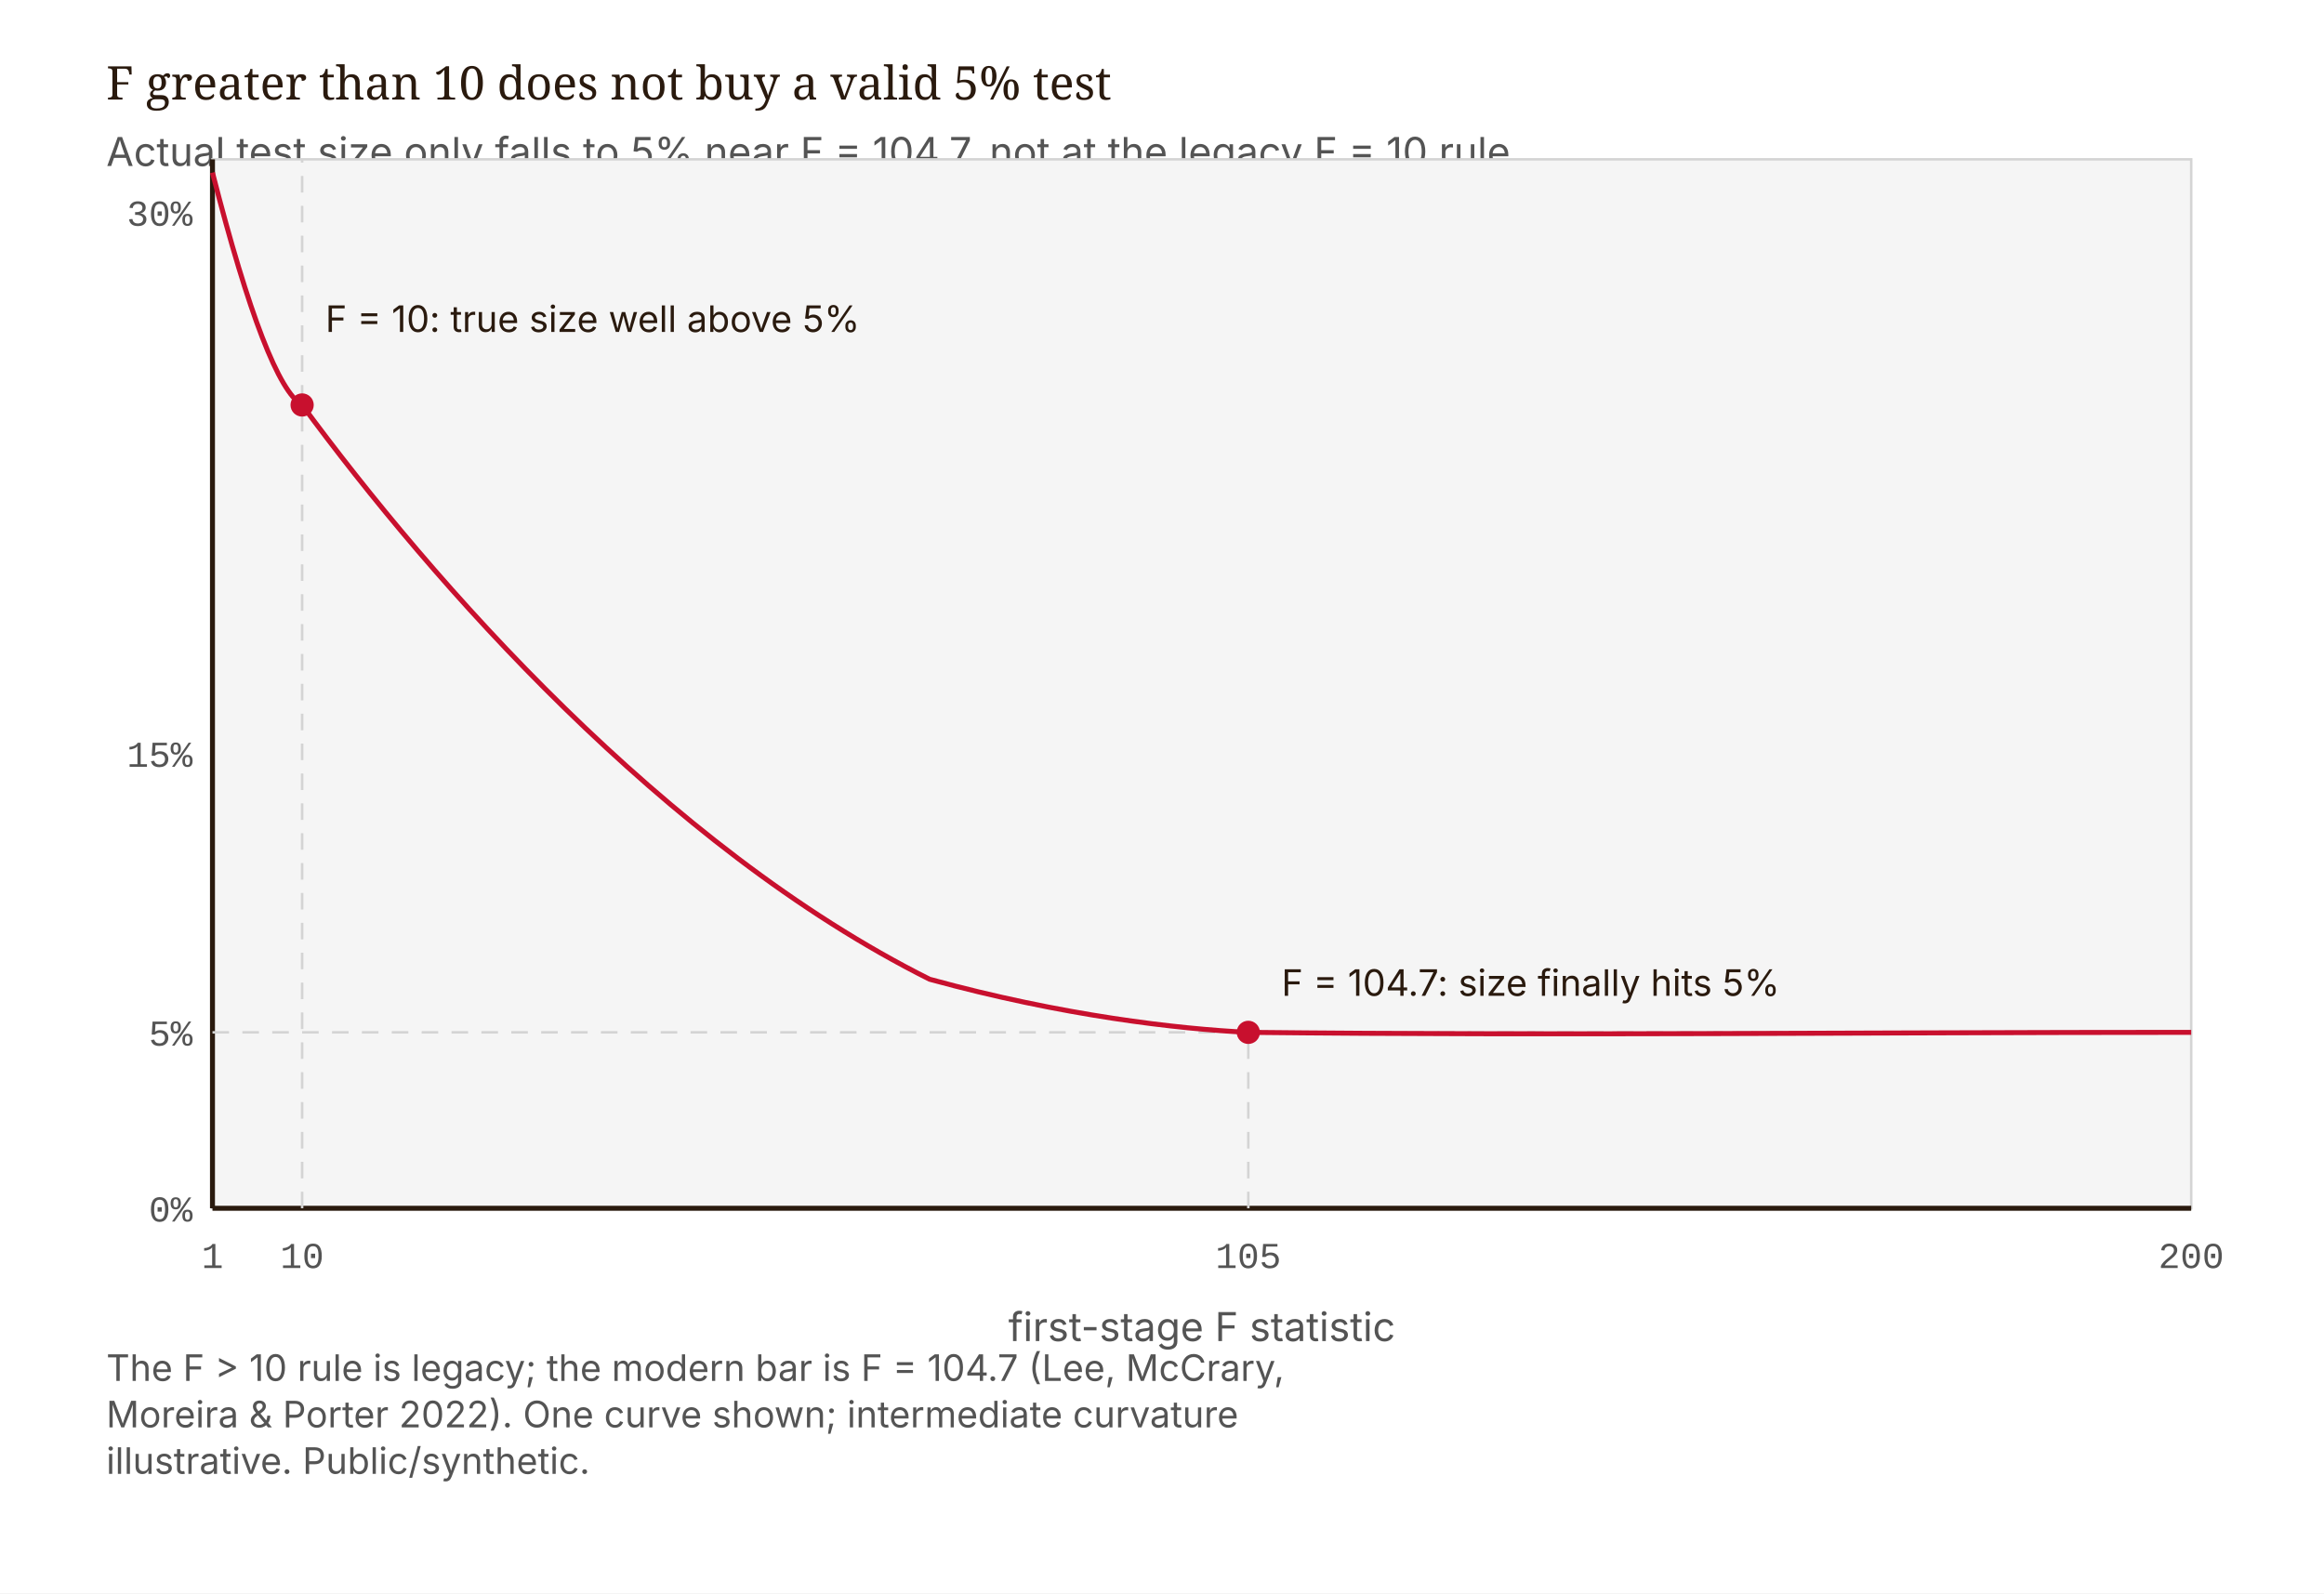
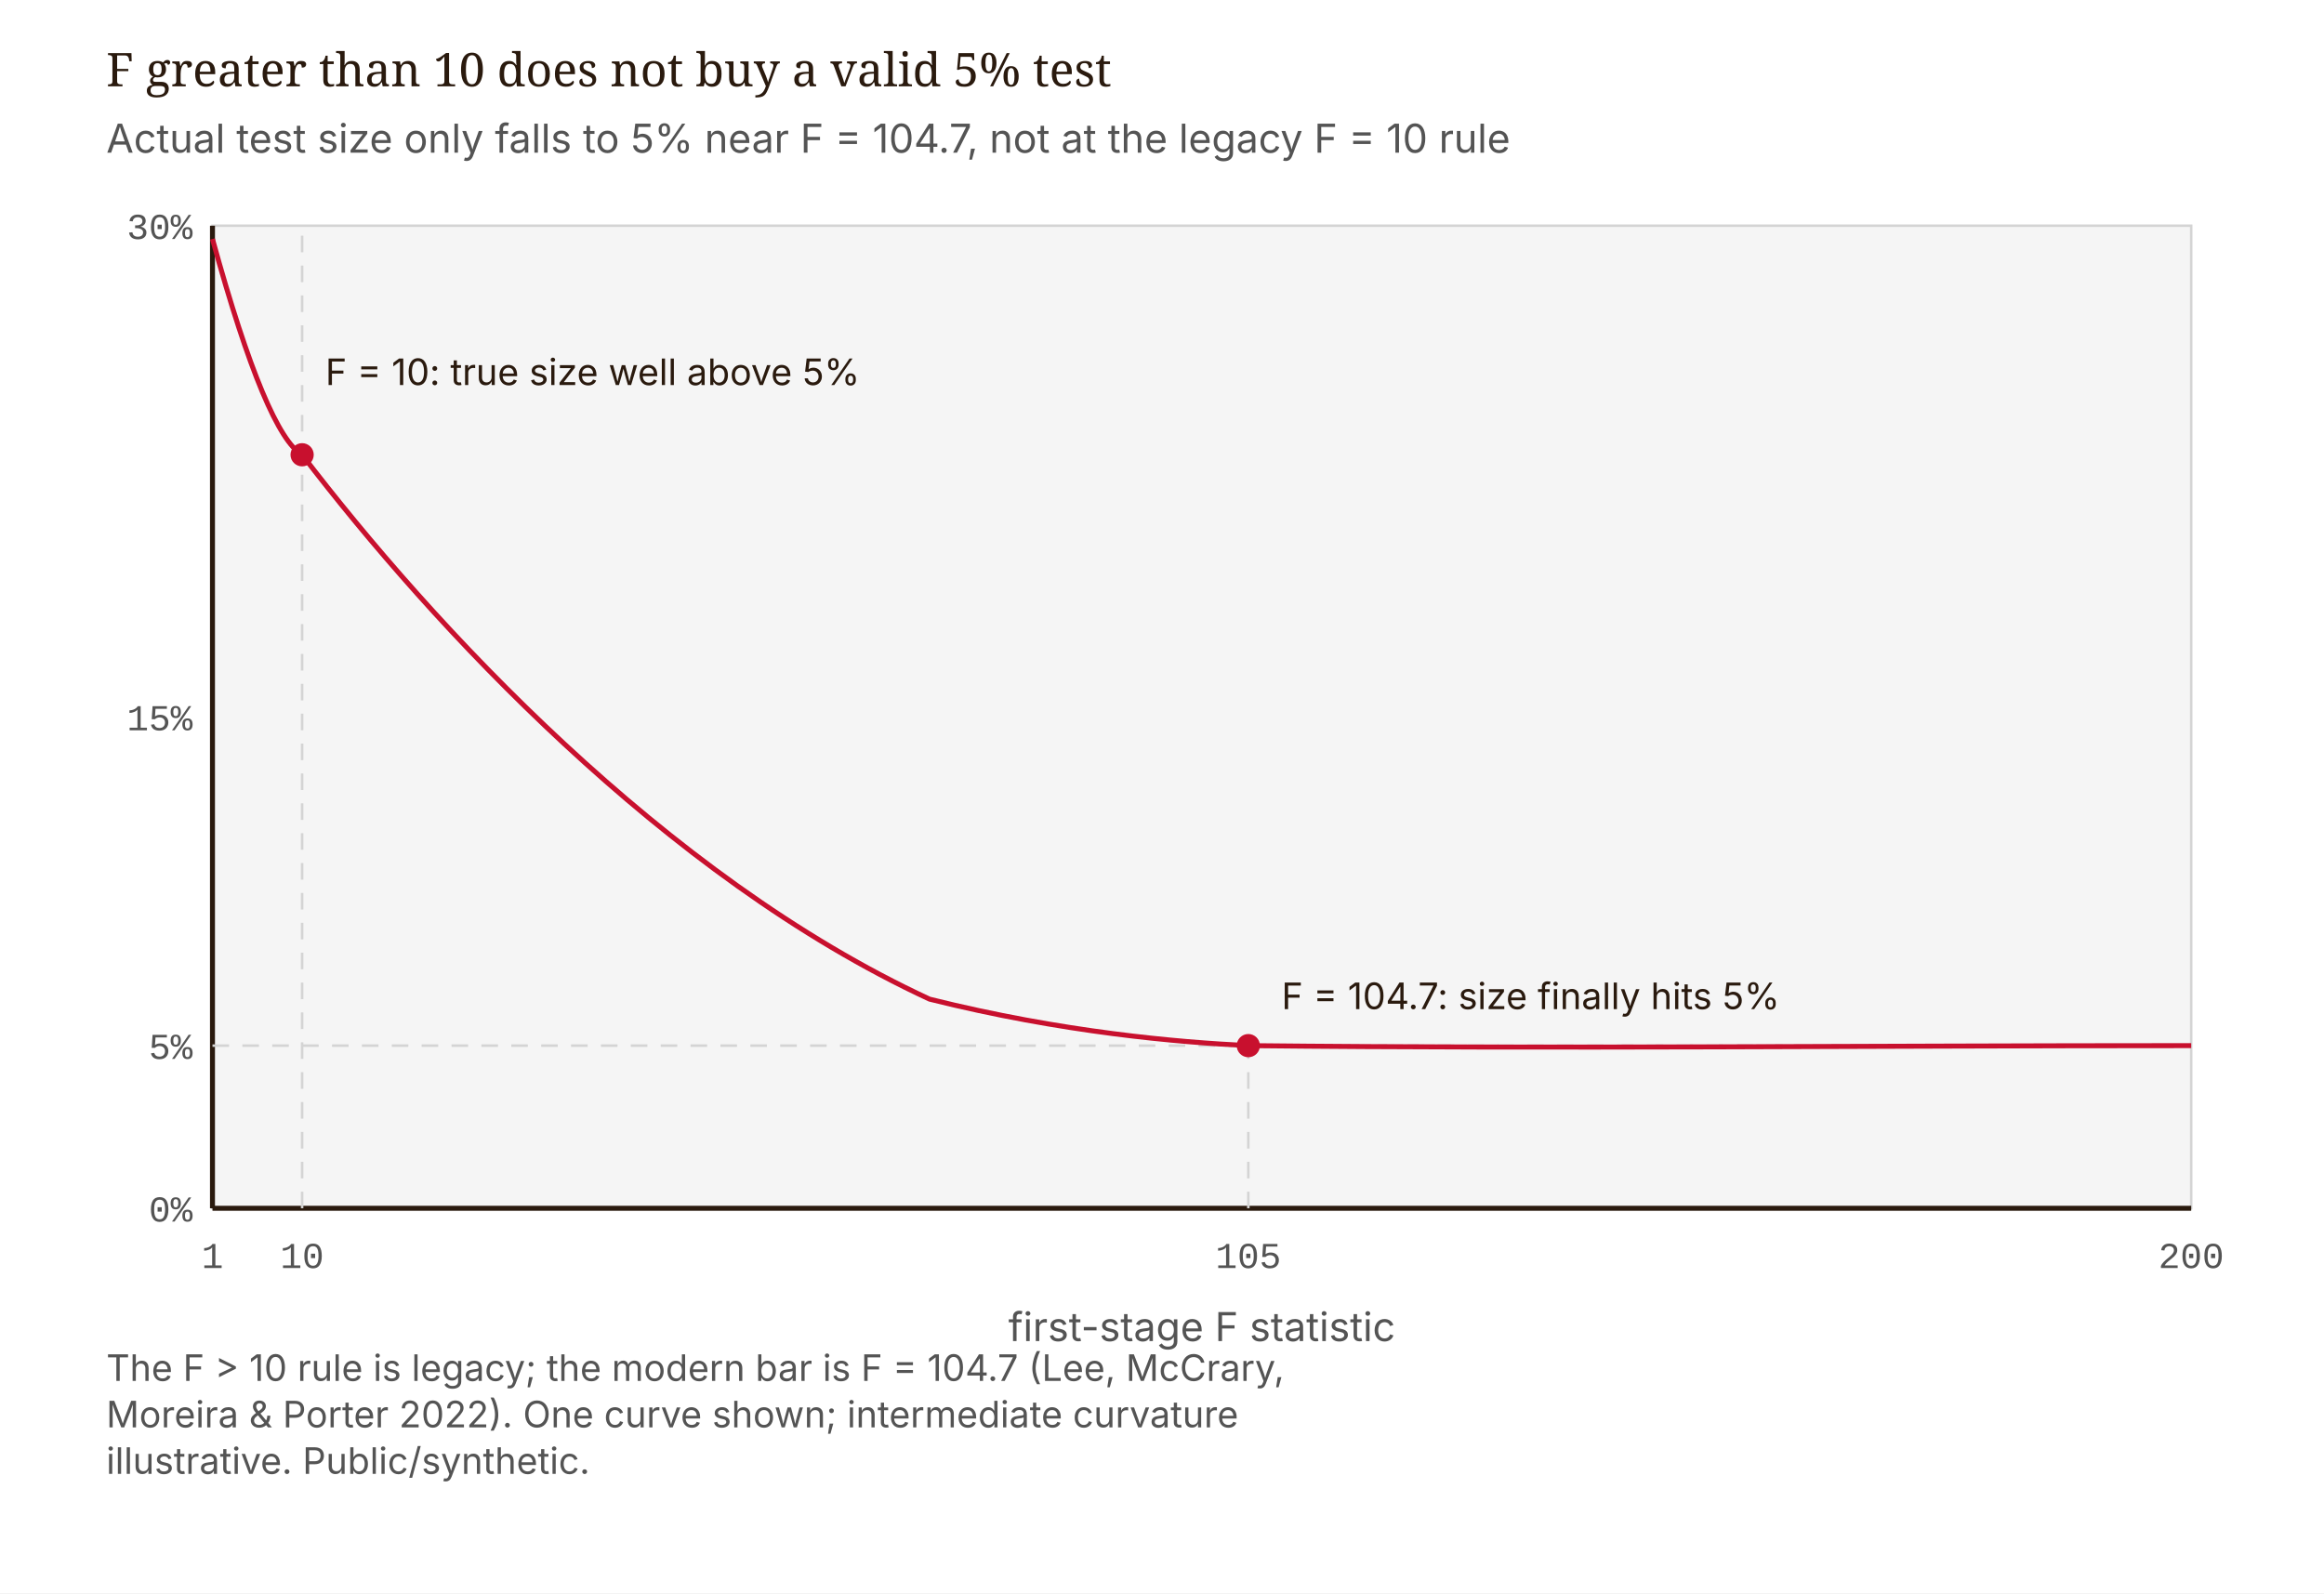
<svg xmlns="http://www.w3.org/2000/svg" viewBox="0 0 700 480" role="img" aria-labelledby="fig-title-02">
  <defs>
    <marker id="arrow" markerWidth="8" markerHeight="6" refX="7" refY="3" orient="auto">
      <polygon points="0 0, 8 3, 0 6" fill="#2a1a0e" />
    </marker>
  </defs>
  <rect x="0" y="0" width="700" height="480" fill="#FFFFFF" />
-   <text x="32" y="30" font-family="'EB Garamond','Garamond',Georgia,serif" font-size="14" fill="#2a1a0e">F greater than 10 does not buy a valid 5% test</text>
-   <text x="32" y="50" font-family="'Inter',-apple-system,'Helvetica Neue',sans-serif" font-size="12" fill="#545454">Actual test size only falls to 5% near F = 104.7, not at the legacy F = 10 rule</text>
-   <rect x="64" y="48" width="596" height="316" fill="#F5F5F5" stroke="#D4D4D4" stroke-width="0.75" />
+   <text x="32" y="26" font-family="'EB Garamond','Garamond',Georgia,serif" font-size="14" fill="#2a1a0e">F greater than 10 does not buy a valid 5% test</text>
+   <text x="32" y="46" font-family="'Inter',-apple-system,'Helvetica Neue',sans-serif" font-size="12" fill="#545454">Actual test size only falls to 5% near F = 104.7, not at the legacy F = 10 rule</text>
+   <rect x="64" y="68" width="596" height="296" fill="#F5F5F5" stroke="#D4D4D4" stroke-width="0.75" />
  <line x1="64" y1="364" x2="660" y2="364" stroke="#2a1a0e" stroke-width="1.5" />
-   <line x1="64" y1="364" x2="64" y2="48" stroke="#2a1a0e" stroke-width="1.5" />
+   <line x1="64" y1="364" x2="64" y2="68" stroke="#2a1a0e" stroke-width="1.5" />
  <text x="58" y="368" font-family="'JetBrains Mono','Fira Code','Courier New',monospace" font-size="11" fill="#545454" text-anchor="end">0%</text>
-   <text x="58" y="315" font-family="'JetBrains Mono','Fira Code','Courier New',monospace" font-size="11" fill="#545454" text-anchor="end">5%</text>
-   <text x="58" y="231" font-family="'JetBrains Mono','Fira Code','Courier New',monospace" font-size="11" fill="#545454" text-anchor="end">15%</text>
-   <text x="58" y="68" font-family="'JetBrains Mono','Fira Code','Courier New',monospace" font-size="11" fill="#545454" text-anchor="end">30%</text>
+   <text x="58" y="319" font-family="'JetBrains Mono','Fira Code','Courier New',monospace" font-size="11" fill="#545454" text-anchor="end">5%</text>
+   <text x="58" y="220" font-family="'JetBrains Mono','Fira Code','Courier New',monospace" font-size="11" fill="#545454" text-anchor="end">15%</text>
+   <text x="58" y="72" font-family="'JetBrains Mono','Fira Code','Courier New',monospace" font-size="11" fill="#545454" text-anchor="end">30%</text>
  <text x="64" y="382" font-family="'JetBrains Mono','Fira Code','Courier New',monospace" font-size="11" fill="#545454" text-anchor="middle">1</text>
  <text x="91" y="382" font-family="'JetBrains Mono','Fira Code','Courier New',monospace" font-size="11" fill="#545454" text-anchor="middle">10</text>
  <text x="376" y="382" font-family="'JetBrains Mono','Fira Code','Courier New',monospace" font-size="11" fill="#545454" text-anchor="middle">105</text>
  <text x="660" y="382" font-family="'JetBrains Mono','Fira Code','Courier New',monospace" font-size="11" fill="#545454" text-anchor="middle">200</text>
  <text x="362" y="404" font-family="'Inter',-apple-system,'Helvetica Neue',sans-serif" font-size="12" fill="#545454" text-anchor="middle">first-stage F statistic</text>
-   <line x1="64" y1="311" x2="660" y2="311" stroke="#D4D4D4" stroke-width="0.75" stroke-dasharray="5 4" />
-   <line x1="91" y1="364" x2="91" y2="48" stroke="#D4D4D4" stroke-width="0.75" stroke-dasharray="5 4" />
-   <line x1="376" y1="364" x2="376" y2="311" stroke="#D4D4D4" stroke-width="0.75" stroke-dasharray="5 4" />
-   <path d="M 64 52 C 75 95, 84 118, 91 122 C 130 175, 200 255, 280 295 C 320 306, 355 310, 376 311 C 470 312, 560 311, 660 311" fill="none" stroke="#C8102E" stroke-width="1.5" />
-   <circle cx="91" cy="122" r="3.5" fill="#C8102E" />
-   <circle cx="376" cy="311" r="3.5" fill="#C8102E" />
-   <text x="98" y="100" font-family="'Inter',-apple-system,'Helvetica Neue',sans-serif" font-size="11" fill="#2a1a0e">F = 10: true size well above 5%</text>
-   <text x="386" y="300" font-family="'Inter',-apple-system,'Helvetica Neue',sans-serif" font-size="11" fill="#2a1a0e">F = 104.7: size finally hits 5%</text>
+   <line x1="64" y1="315" x2="660" y2="315" stroke="#D4D4D4" stroke-width="0.75" stroke-dasharray="5 4" />
+   <line x1="91" y1="364" x2="91" y2="68" stroke="#D4D4D4" stroke-width="0.75" stroke-dasharray="5 4" />
+   <line x1="376" y1="364" x2="376" y2="315" stroke="#D4D4D4" stroke-width="0.75" stroke-dasharray="5 4" />
+   <path d="M 64 72 C 75 112, 84 133, 91 137 C 130 188, 200 264, 280 301 C 320 311, 355 314, 376 315 C 470 316, 560 315, 660 315" fill="none" stroke="#C8102E" stroke-width="1.5" />
+   <circle cx="91" cy="137" r="3.5" fill="#C8102E" />
+   <circle cx="376" cy="315" r="3.5" fill="#C8102E" />
+   <text x="98" y="116" font-family="'Inter',-apple-system,'Helvetica Neue',sans-serif" font-size="11" fill="#2a1a0e">F = 10: true size well above 5%</text>
+   <text x="386" y="304" font-family="'Inter',-apple-system,'Helvetica Neue',sans-serif" font-size="11" fill="#2a1a0e">F = 104.7: size finally hits 5%</text>
  <text x="32" y="416" font-family="'Inter',-apple-system,'Helvetica Neue',sans-serif" font-size="11" fill="#545454">The F &gt; 10 rule is legacy; the modern bar is F = 104.7 (Lee, McCrary,</text>
  <text x="32" y="430" font-family="'Inter',-apple-system,'Helvetica Neue',sans-serif" font-size="11" fill="#545454">Moreira &amp; Porter 2022). One curve shown; intermediate curvature</text>
  <text x="32" y="444" font-family="'Inter',-apple-system,'Helvetica Neue',sans-serif" font-size="11" fill="#545454">illustrative. Public/synthetic.</text>
</svg>
